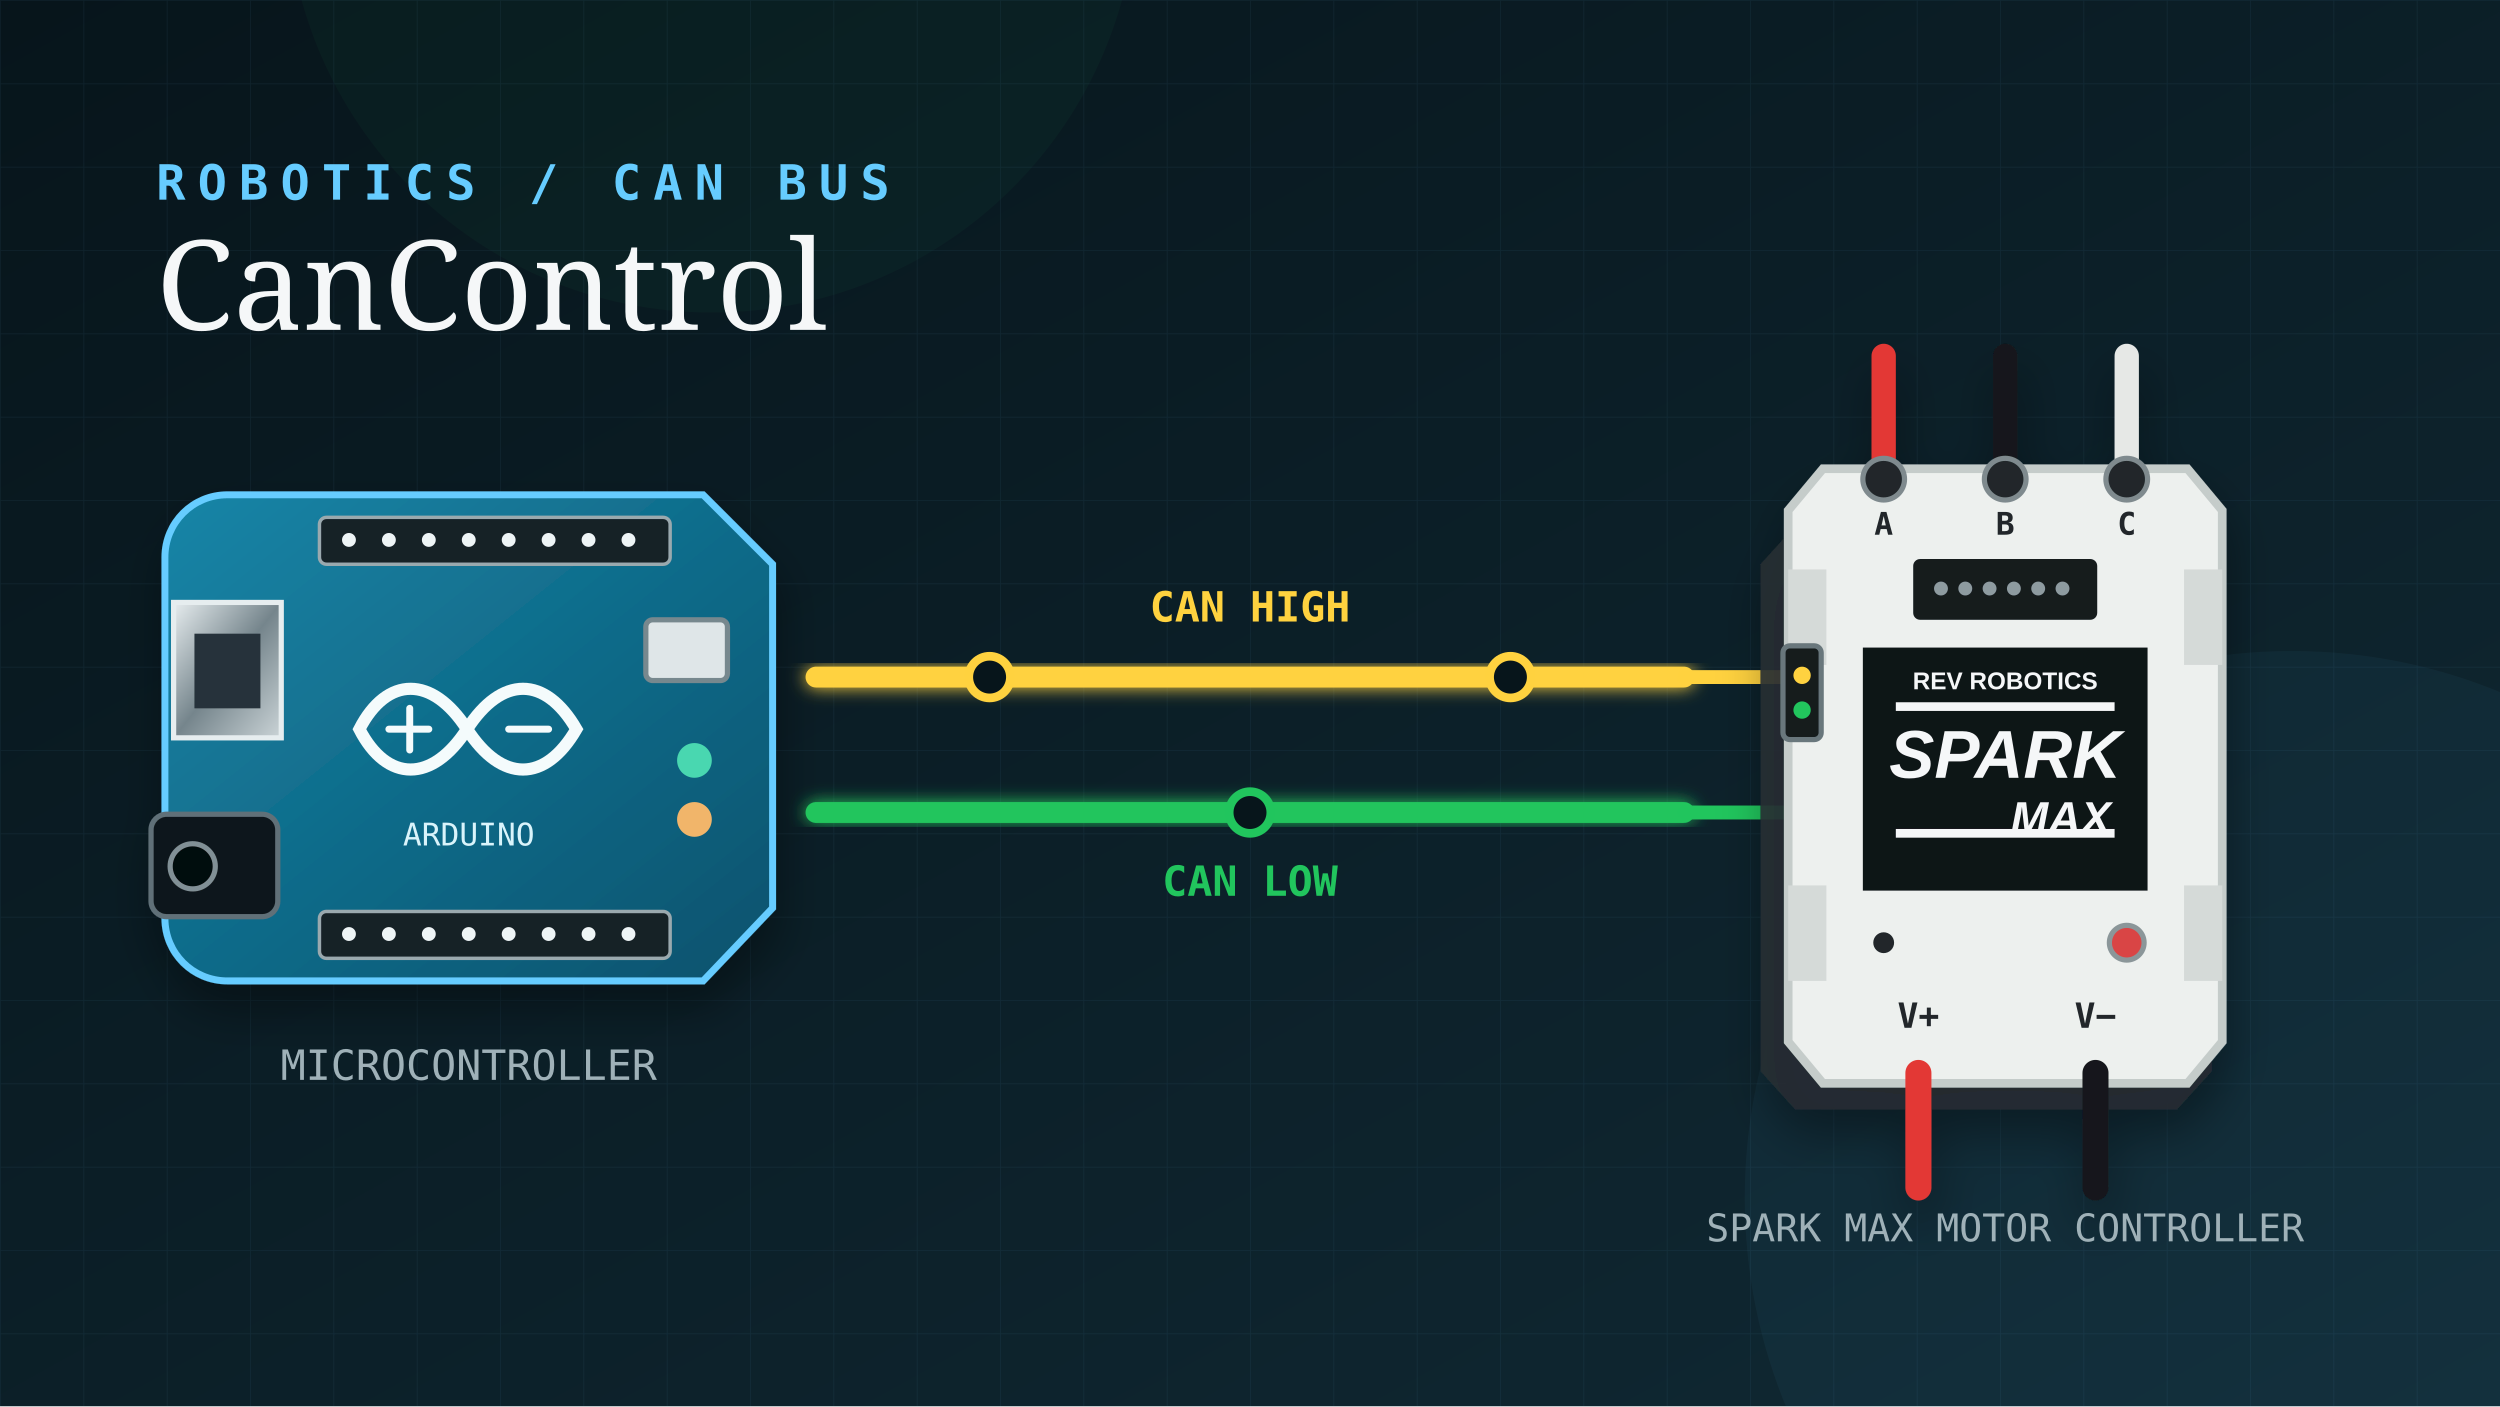
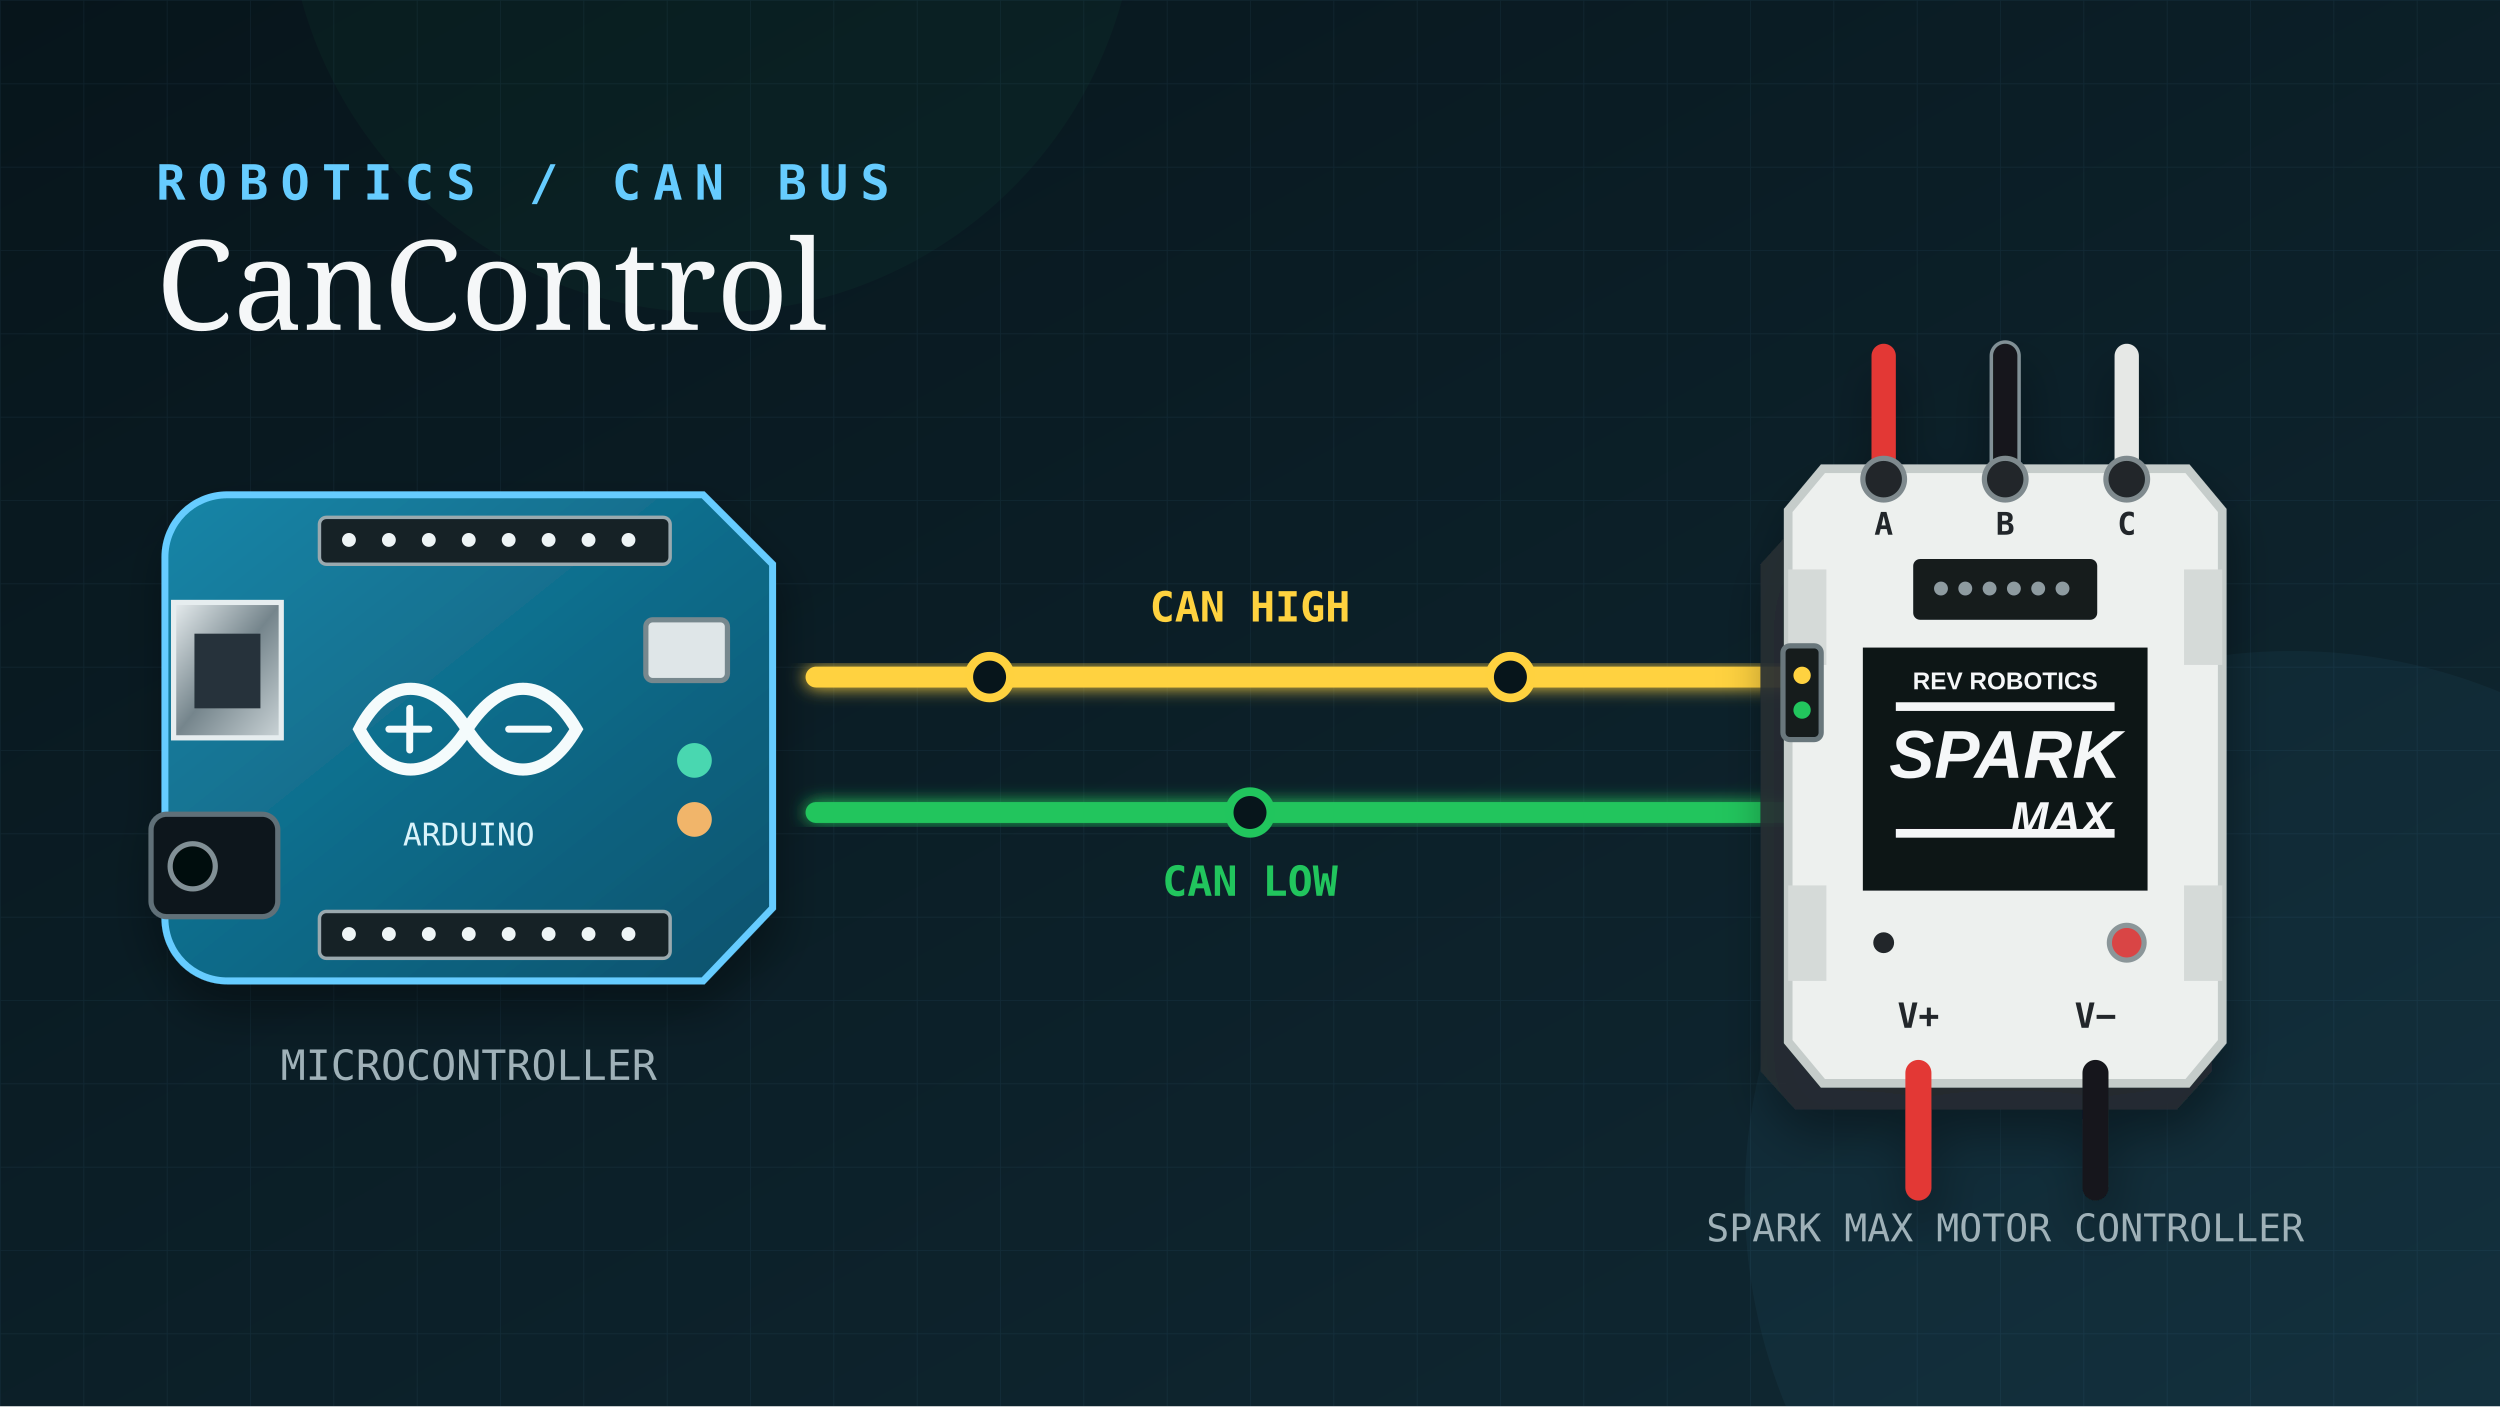
<svg xmlns="http://www.w3.org/2000/svg" viewBox="0 0 1440 810" role="img" aria-labelledby="title desc">
  <defs>
    <linearGradient id="bg" x2="1" y2="1">
      <stop stop-color="#07151b" />
      <stop offset="1" stop-color="#102934" />
    </linearGradient>
    <linearGradient id="pcb" x2="1" y2="1">
      <stop stop-color="#1685a7" />
      <stop offset="1" stop-color="#0b526d" />
    </linearGradient>
    <linearGradient id="metal" x2="1" y2="1">
      <stop stop-color="#e7edef" />
      <stop offset=".5" stop-color="#75858c" />
      <stop offset="1" stop-color="#cbd4d7" />
    </linearGradient>
    <linearGradient id="case" x2="1" y2="1">
      <stop stop-color="#2c3940" />
      <stop offset="1" stop-color="#10171b" />
    </linearGradient>
    <pattern id="grid" width="48" height="48" patternUnits="userSpaceOnUse">
      <path d="M48 0H0V48" fill="none" stroke="#7bd7ff" stroke-opacity=".06" />
    </pattern>
    <filter id="shadow" x="-20%" y="-20%" width="140%" height="160%">
      <feDropShadow dy="15" stdDeviation="13" flood-opacity=".35" />
    </filter>
    <filter id="glow">
      <feGaussianBlur stdDeviation="5" result="b" />
      <feMerge>
        <feMergeNode in="b" />
        <feMergeNode in="SourceGraphic" />
      </feMerge>
    </filter>
  </defs>
  <rect width="1440" height="810" fill="url(#bg)" />
  <circle cx="1320" cy="690" r="315" fill="#66ccff" opacity=".045" />
  <circle cx="410" cy="-65" r="245" fill="#21c55d" opacity=".045" />
  <rect width="1440" height="810" fill="url(#grid)" />
  <text x="90" y="115" fill="#66ccff" font-family="ui-monospace,monospace" font-size="28" font-weight="700" letter-spacing="7">ROBOTICS / CAN BUS</text>
  <text x="90" y="190" fill="#f5f7f8" font-family="Georgia,serif" font-size="72">CanControl</text>
  <g transform="translate(95 285)" filter="url(#shadow)">
    <path d="M36 0h274l40 40v198l-40 42H36C16 280 0 264 0 244V36C0 16 16 0 36 0z" fill="url(#pcb)" stroke="#66ccff" stroke-width="4" />
    <path d="M5 62h62v78H5z" fill="url(#metal)" stroke="#e6edef" stroke-width="3" />
    <path d="M17 80h38v43H17z" fill="#26333a" />
    <rect x="-8" y="184" width="73" height="59" rx="9" fill="#11191d" stroke="#607078" stroke-width="3" />
    <circle cx="16" cy="214" r="13" fill="#05090b" stroke="#819096" stroke-width="3" />
    <g fill="#172127" stroke="#9aa9ae" stroke-width="2">
      <rect x="89" y="13" width="202" height="27" rx="4" />
      <rect x="89" y="240" width="202" height="27" rx="4" />
    </g>
    <g fill="#eef5f6">
      <circle cx="106" cy="26" r="4" />
      <circle cx="129" cy="26" r="4" />
      <circle cx="152" cy="26" r="4" />
      <circle cx="175" cy="26" r="4" />
      <circle cx="198" cy="26" r="4" />
      <circle cx="221" cy="26" r="4" />
      <circle cx="244" cy="26" r="4" />
      <circle cx="267" cy="26" r="4" />
      <circle cx="106" cy="253" r="4" />
      <circle cx="129" cy="253" r="4" />
      <circle cx="152" cy="253" r="4" />
      <circle cx="175" cy="253" r="4" />
      <circle cx="198" cy="253" r="4" />
      <circle cx="221" cy="253" r="4" />
      <circle cx="244" cy="253" r="4" />
      <circle cx="267" cy="253" r="4" />
    </g>
    <rect x="277" y="72" width="47" height="35" rx="4" fill="#dfe6e8" stroke="#77888e" stroke-width="3" />
    <circle cx="305" cy="153" r="10" fill="#48d7b0" />
    <circle cx="305" cy="187" r="10" fill="#f1b56b" />
    <g transform="translate(112 108)" fill="none" stroke="#f4fbfc" stroke-linecap="round">
      <path d="M0 27c16-31 42-31 62 0s45 31 63 0c-18-31-43-31-63 0S16 58 0 27z" stroke-width="7" />
      <path d="M17 27h23M29 15v24M86 27h23" stroke-width="4" />
    </g>
    <text x="175" y="202" fill="#d9f4fb" font-family="ui-monospace,monospace" font-size="18" text-anchor="middle">ARDUINO</text>
  </g>
  <text x="270" y="622" fill="#9fb1b8" font-family="ui-monospace,monospace" font-size="24" text-anchor="middle">MICROCONTROLLER</text>
  <g fill="none" stroke-width="12" stroke-linecap="round" filter="url(#glow)">
-     <path d="M470 390H970" stroke="#ffd23f" />
-     <path d="M470 468H970" stroke="#21c55d" />
+     <path d="M470 390H1033" stroke="#ffd23f" />
+     <path d="M470 468H1033" stroke="#21c55d" />
  </g>
  <g font-family="ui-monospace,monospace" font-size="24" font-weight="700" text-anchor="middle">
    <text x="720" y="358" fill="#ffd23f">CAN HIGH</text>
    <text x="720" y="516" fill="#21c55d">CAN LOW</text>
  </g>
  <g fill="#07151b" stroke-width="5">
    <circle cx="570" cy="390" r="12" stroke="#ffd23f" />
    <circle cx="720" cy="468" r="12" stroke="#21c55d" />
    <circle cx="870" cy="390" r="12" stroke="#ffd23f" />
  </g>
-   <g fill="none" stroke-width="8" stroke-linecap="round">
-     <path d="M970 390h63" stroke="#ffd23f" />
-     <path d="M970 468h63" stroke="#21c55d" />
-   </g>
  <g transform="translate(1030 270)" filter="url(#shadow)">
    <path d="M16 20h220l20 22v292l-20 22H16L-4 334V42z" fill="#252d31" opacity=".9" transform="translate(-12 13)" />
    <path d="M20 0h210l20 24v306l-20 24H20L0 330V24z" fill="#edf0ee" stroke="#c5ccca" stroke-width="5" />
    <path d="M0 58h22v55H0M228 58h22v55h-22M0 240h22v55H0M228 240h22v55h-22" fill="#d5dad8" />
+     <path d="M125 7V-65" fill="none" stroke="#819096" stroke-width="18" stroke-linecap="round" />
    <g fill="none" stroke-width="14" stroke-linecap="round">
      <path d="M55 7V-65" stroke="#e33835" />
      <path d="M125 7V-65" stroke="#15191b" />
      <path d="M195 7V-65" stroke="#e6e8e6" />
    </g>
    <g fill="#20272a" stroke="#7f8a8e" stroke-width="3">
      <circle cx="55" cy="6" r="12" />
      <circle cx="125" cy="6" r="12" />
      <circle cx="195" cy="6" r="12" />
    </g>
    <text x="55" y="38" fill="#21272a" font-family="ui-monospace,monospace" font-size="18" font-weight="700" text-anchor="middle">A</text>
    <text x="125" y="38" fill="#21272a" font-family="ui-monospace,monospace" font-size="18" font-weight="700" text-anchor="middle">B</text>
    <text x="195" y="38" fill="#21272a" font-family="ui-monospace,monospace" font-size="18" font-weight="700" text-anchor="middle">C</text>
    <rect x="72" y="52" width="106" height="35" rx="4" fill="#161c1f" />
    <g fill="#8e9ba0">
      <circle cx="88" cy="69" r="4" />
      <circle cx="102" cy="69" r="4" />
      <circle cx="116" cy="69" r="4" />
      <circle cx="130" cy="69" r="4" />
      <circle cx="144" cy="69" r="4" />
      <circle cx="158" cy="69" r="4" />
    </g>
    <rect x="43" y="103" width="164" height="140" fill="#111719" />
    <text x="125" y="127" fill="#f5f7f8" font-family="Arial,sans-serif" font-size="14" font-weight="700" text-anchor="middle">REV ROBOTICS</text>
    <path d="M62 137h126M62 210h126" stroke="#f5f7f8" stroke-width="5" />
    <text x="125" y="178" fill="#f5f7f8" font-family="Arial,sans-serif" font-size="39" font-weight="900" font-style="italic" text-anchor="middle">SPARK</text>
    <text x="157" y="210" fill="#f5f7f8" font-family="Arial,sans-serif" font-size="26" font-weight="900" font-style="italic" text-anchor="middle">MAX</text>
    <circle cx="195" cy="273" r="10" fill="#d94545" stroke="#8b9699" stroke-width="3" />
    <circle cx="55" cy="273" r="6" fill="#20272a" />
    <text x="75" y="322" fill="#22282b" font-family="ui-monospace,monospace" font-size="20" font-weight="700" text-anchor="middle">V+</text>
    <text x="177" y="322" fill="#22282b" font-family="ui-monospace,monospace" font-size="20" font-weight="700" text-anchor="middle">V−</text>
    <g fill="none" stroke-width="15" stroke-linecap="round">
      <path d="M75 348v66" stroke="#e33835" />
      <path d="M177 348v66" stroke="#15191b" />
    </g>
    <rect x="-3" y="102" width="22" height="54" rx="4" fill="#141a1d" stroke="#69777c" stroke-width="3" />
    <circle cx="8" cy="119" r="5" fill="#ffd23f" />
    <circle cx="8" cy="139" r="5" fill="#21c55d" />
  </g>
  <text x="1155" y="715" fill="#9fb1b8" font-family="ui-monospace,monospace" font-size="22" text-anchor="middle">SPARK MAX MOTOR CONTROLLER</text>
</svg>
